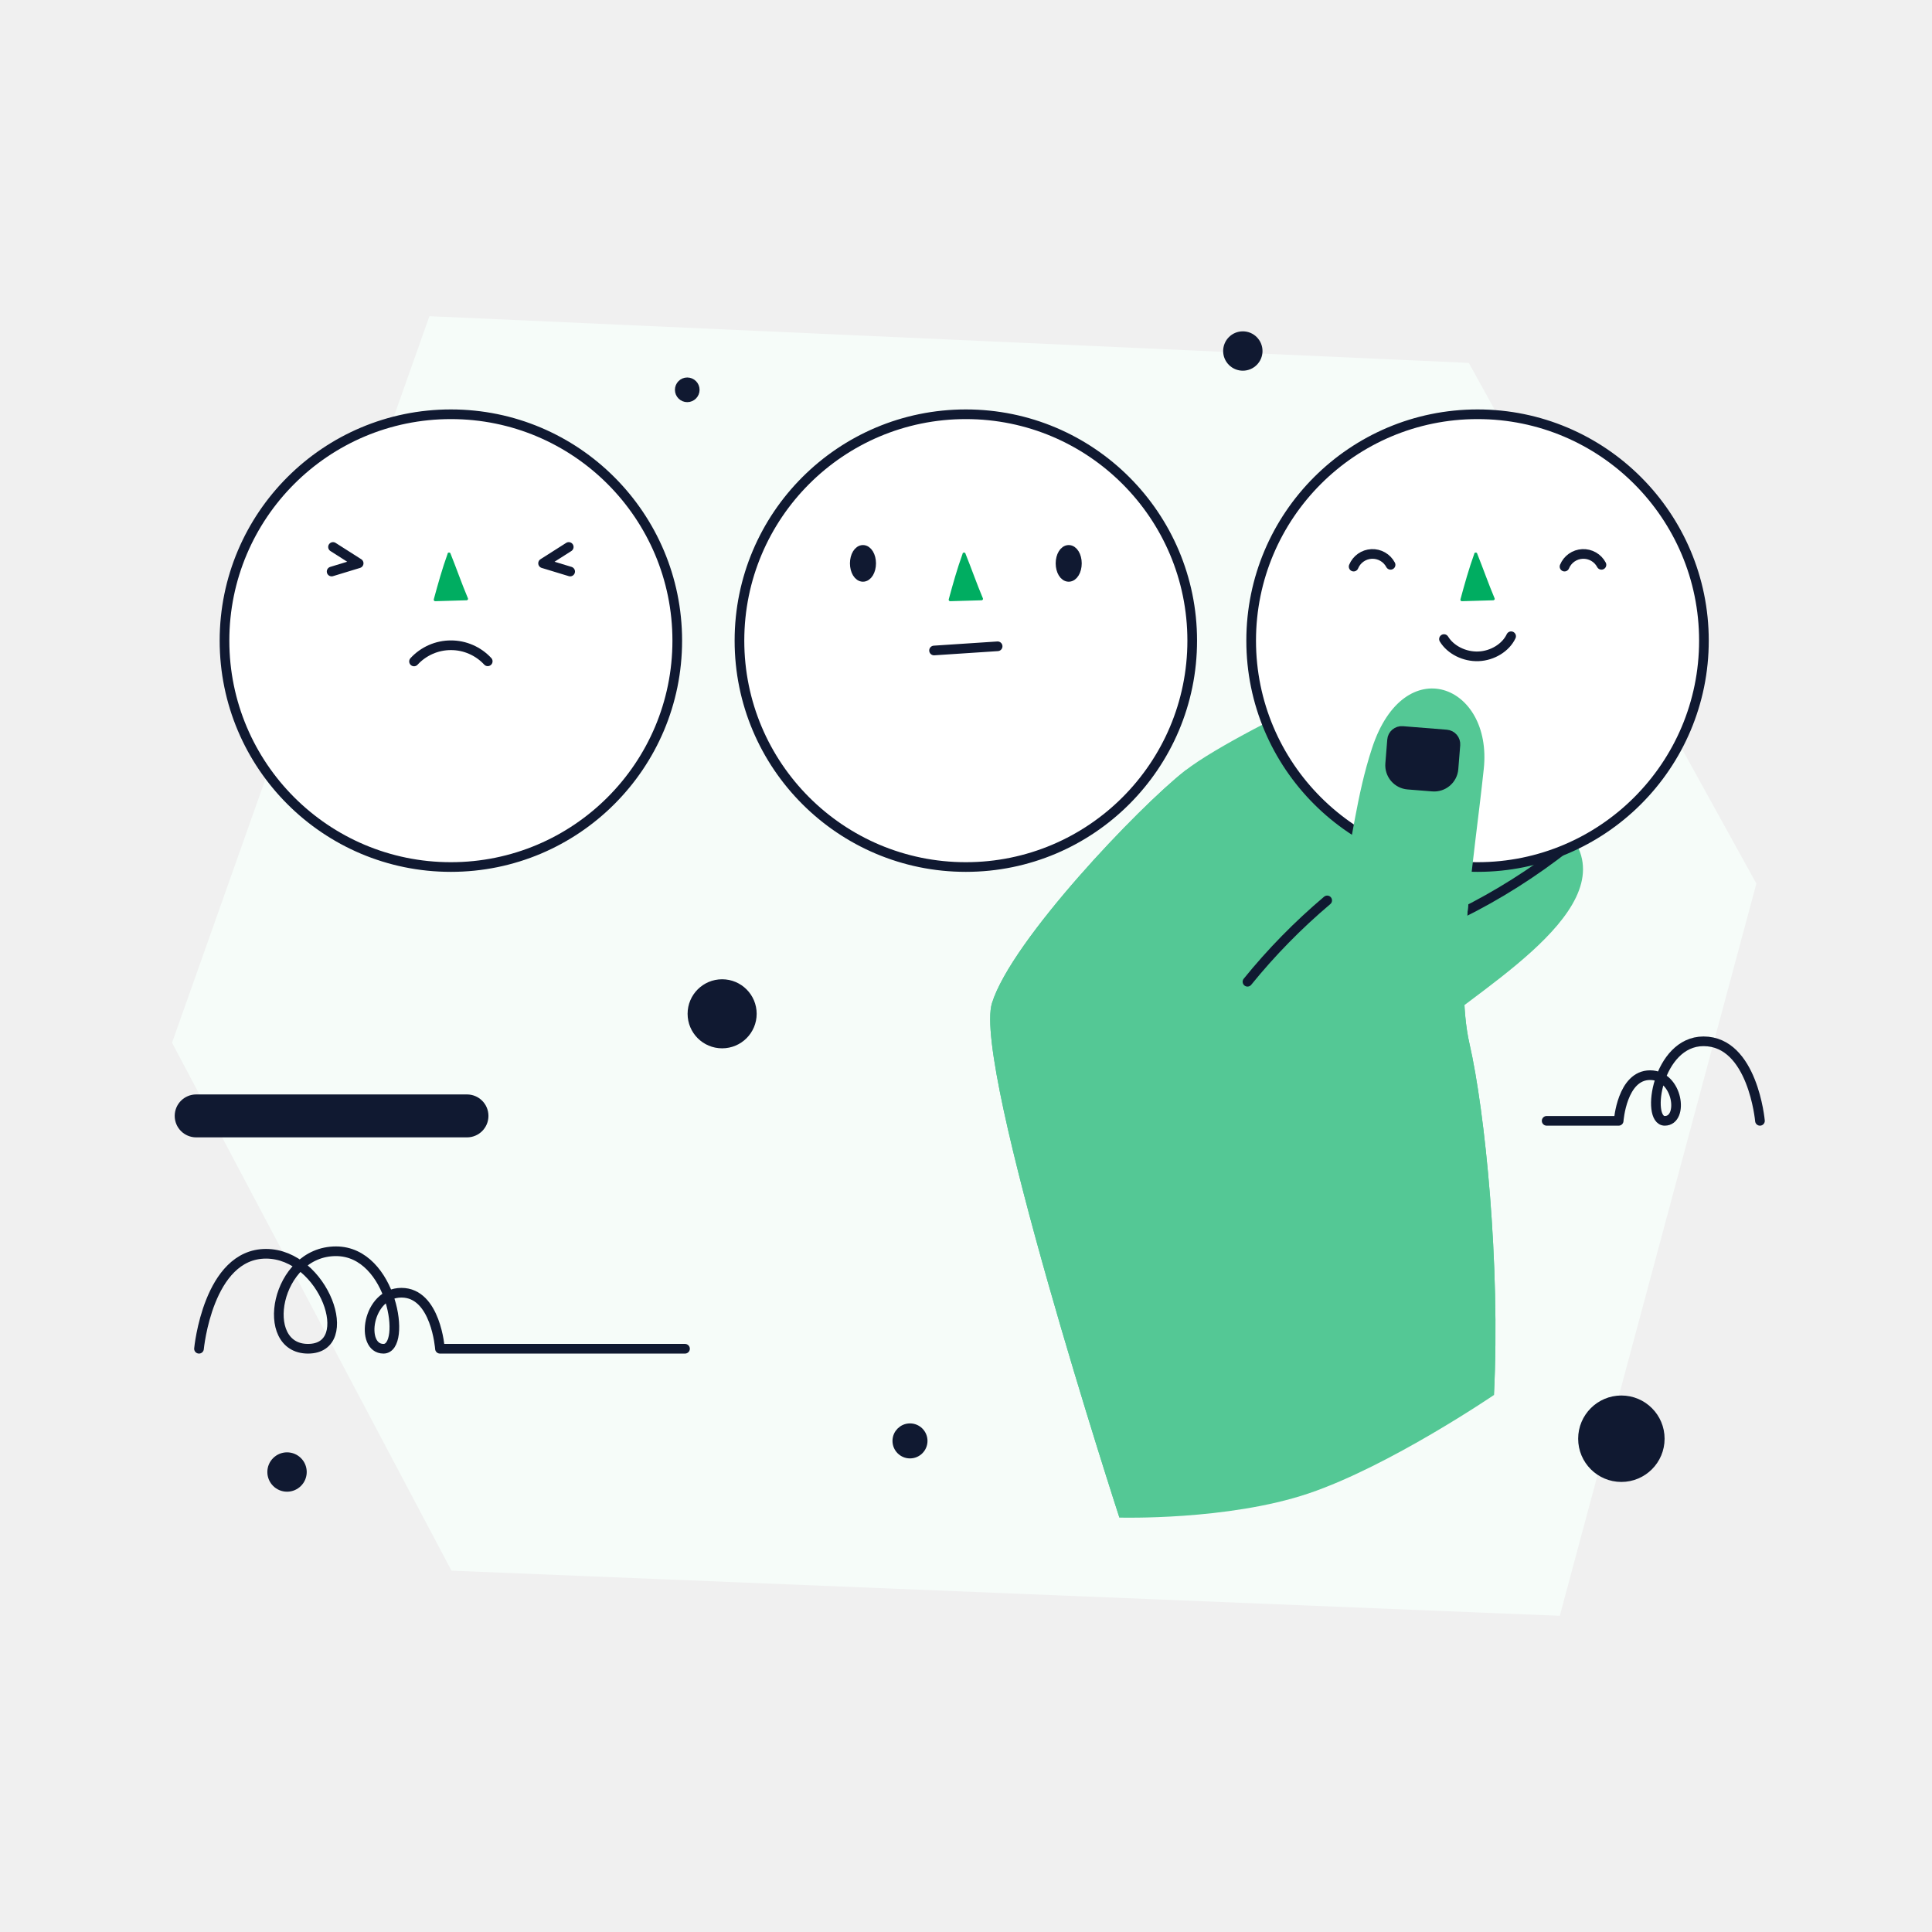
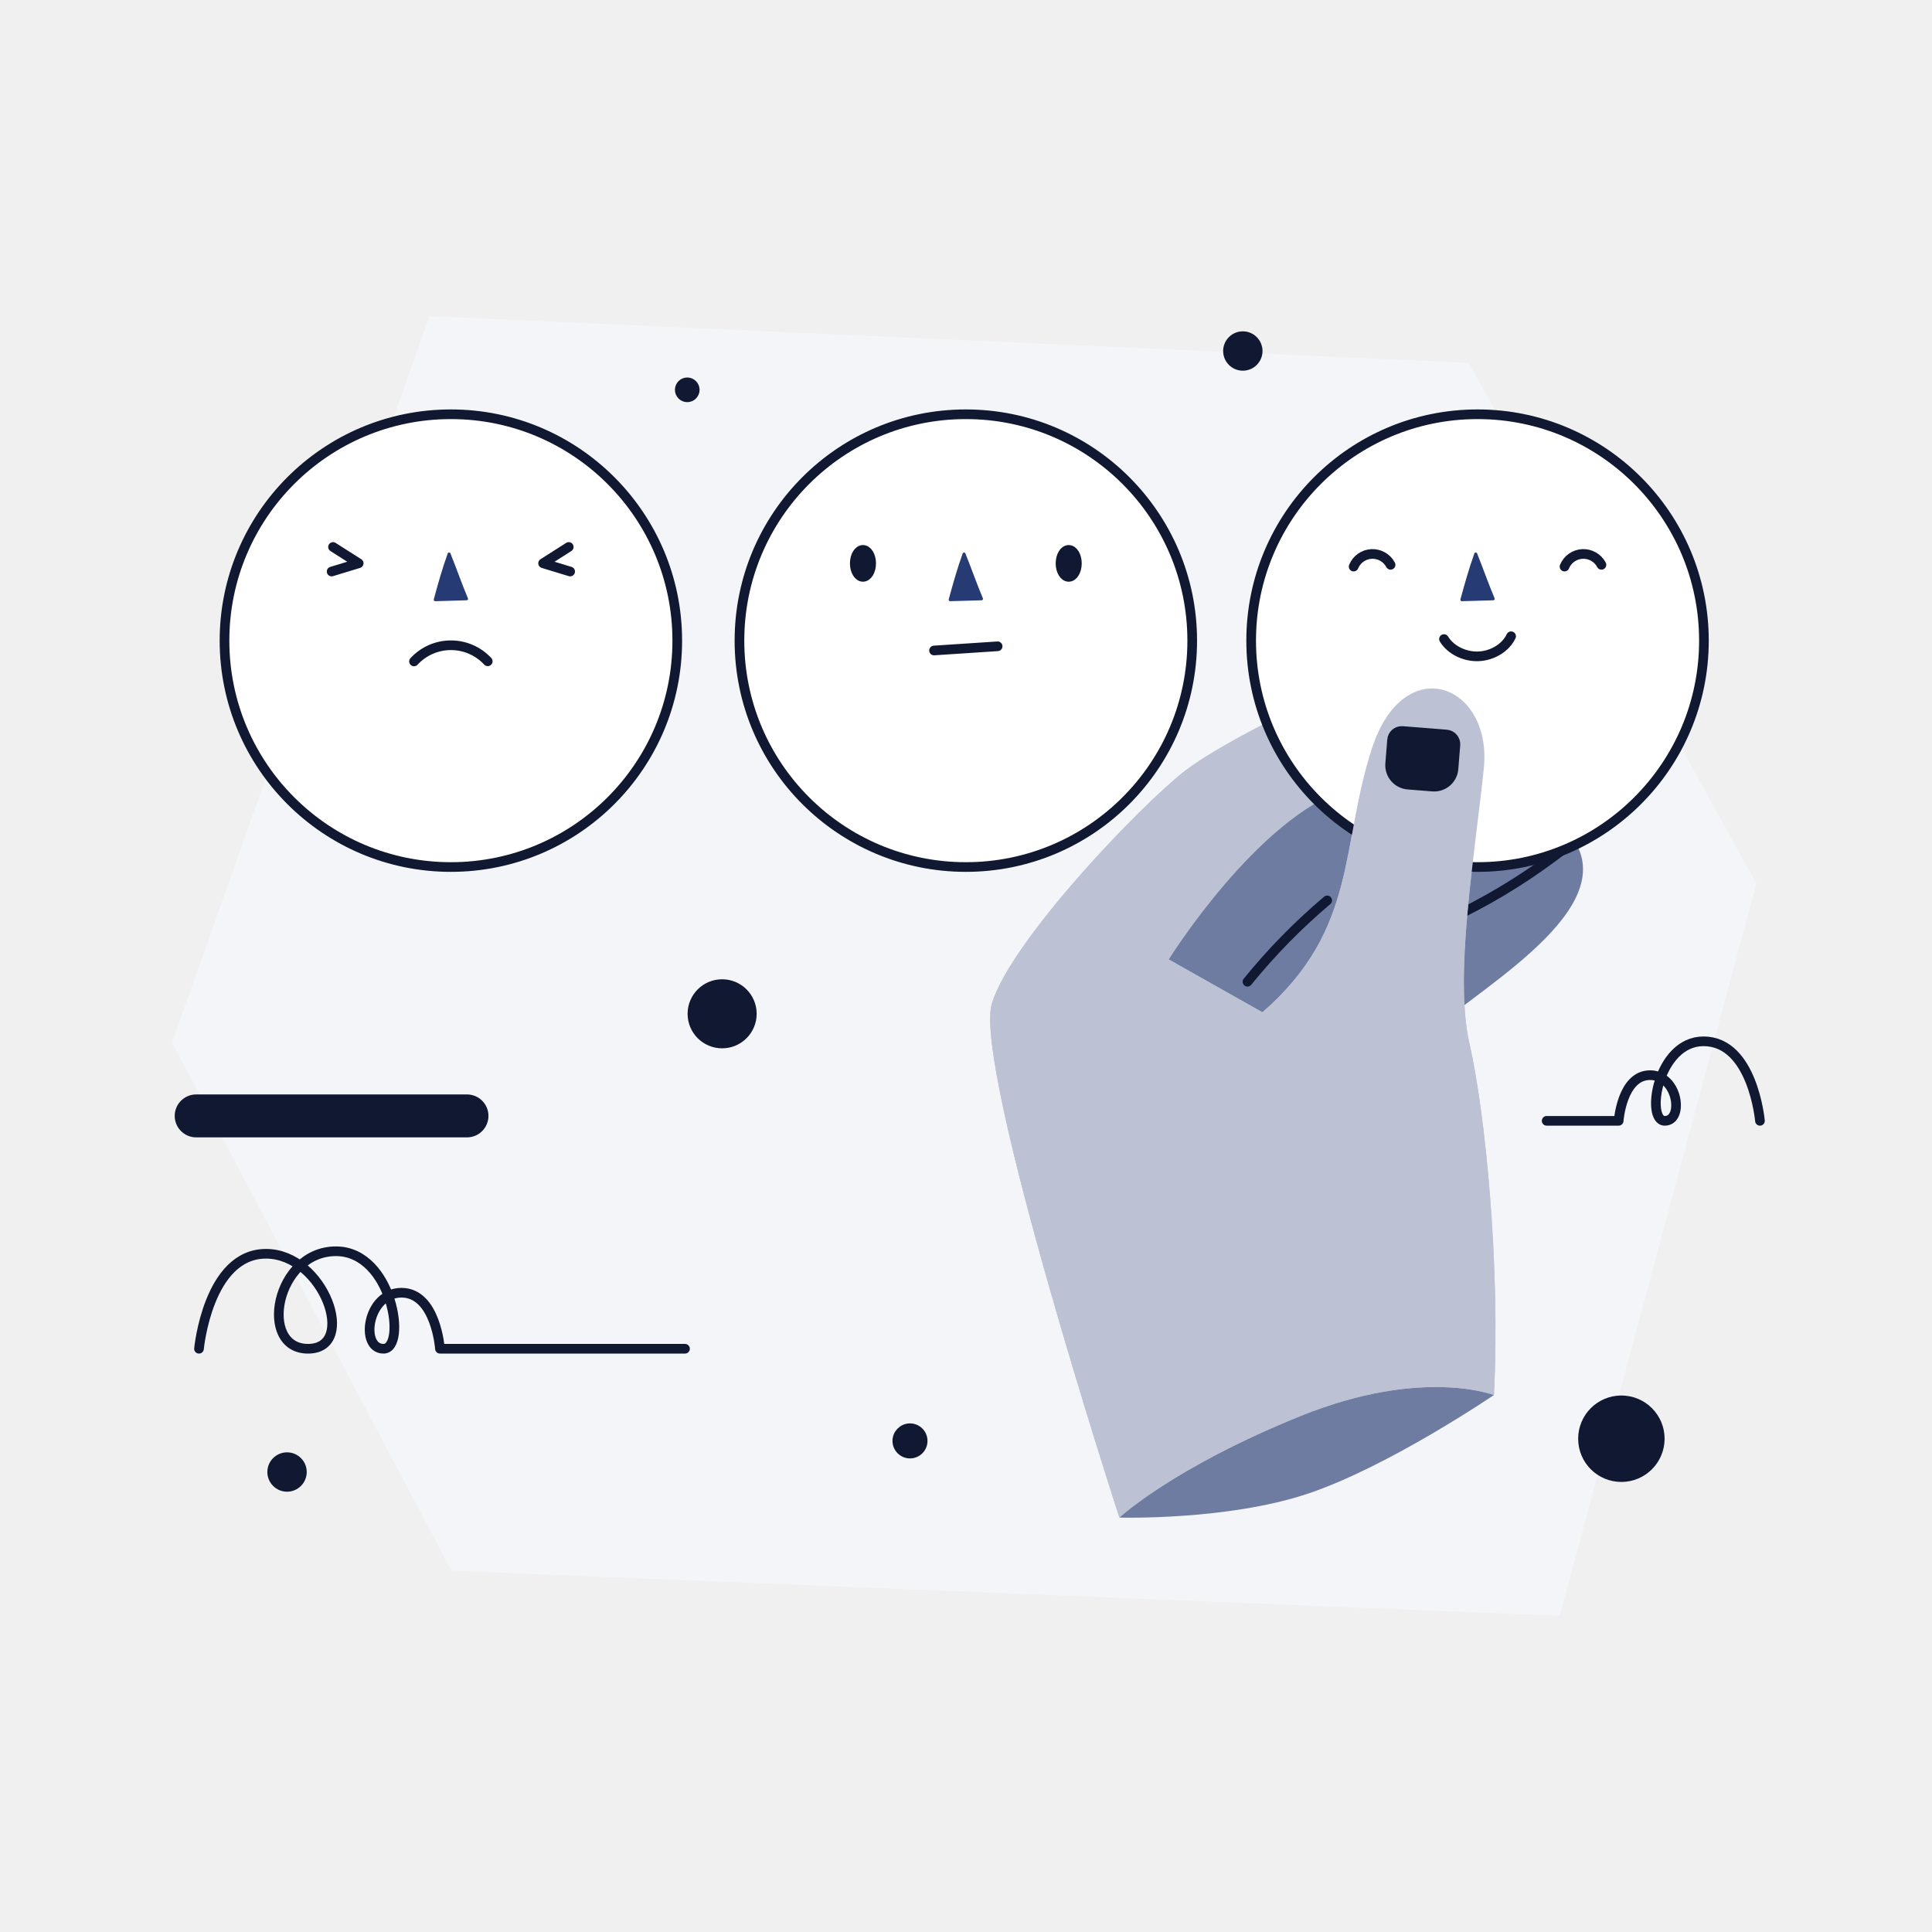
<svg xmlns="http://www.w3.org/2000/svg" width="100" height="100" viewBox="0 0 100 100" fill="none">
-   <path d="M76.026 18.785L22.227 16.366L8.905 53.971L23.368 81.296L80.734 83.633L90.909 45.733L76.026 18.785Z" fill="#F6FCF9" />
+   <path d="M76.026 18.785L22.227 16.366L8.905 53.971L23.368 81.296L80.734 83.633L90.909 45.733L76.026 18.785Z" fill="#F4F5F8" />
  <path d="M83.922 76.455C85.019 76.455 85.909 75.566 85.909 74.468C85.909 73.371 85.019 72.481 83.922 72.481C82.825 72.481 81.935 73.371 81.935 74.468C81.935 75.566 82.825 76.455 83.922 76.455Z" fill="#101931" stroke="#101931" stroke-width="0.5" stroke-miterlimit="10" />
  <path d="M37.377 54.011C38.227 54.011 38.915 53.323 38.915 52.474C38.915 51.625 38.227 50.937 37.377 50.937C36.528 50.937 35.84 51.625 35.84 52.474C35.84 53.323 36.528 54.011 37.377 54.011Z" fill="#101931" stroke="#101931" stroke-width="0.5" stroke-miterlimit="10" />
  <path d="M14.857 76.96C15.281 76.96 15.626 76.616 15.626 76.191C15.626 75.767 15.281 75.423 14.857 75.423C14.433 75.423 14.088 75.767 14.088 76.191C14.088 76.616 14.433 76.96 14.857 76.96Z" fill="#101931" stroke="#101931" stroke-width="0.5" stroke-miterlimit="10" />
  <path d="M64.329 18.937C64.753 18.937 65.097 18.593 65.097 18.169C65.097 17.744 64.753 17.4 64.329 17.4C63.904 17.4 63.56 17.744 63.56 18.169C63.56 18.593 63.904 18.937 64.329 18.937Z" fill="#101931" stroke="#101931" stroke-width="0.5" stroke-miterlimit="10" />
  <path d="M47.101 75.237C47.463 75.237 47.757 74.943 47.757 74.581C47.757 74.219 47.463 73.925 47.101 73.925C46.739 73.925 46.445 74.219 46.445 74.581C46.445 74.943 46.739 75.237 47.101 75.237Z" fill="#101931" stroke="#101931" stroke-width="0.5" stroke-miterlimit="10" />
  <path d="M35.572 20.565C35.786 20.565 35.96 20.391 35.96 20.177C35.96 19.963 35.786 19.789 35.572 19.789C35.358 19.789 35.184 19.963 35.184 20.177C35.184 20.391 35.358 20.565 35.572 20.565Z" fill="#101931" stroke="#101931" stroke-width="0.5" stroke-miterlimit="10" />
  <path d="M91.095 58.014C91.095 58.014 90.727 53.898 88.173 53.898C85.788 53.898 85.165 58.014 86.168 58.014C87.171 58.014 86.865 55.65 85.408 55.65C83.951 55.65 83.782 58.014 83.782 58.014H80.055M10.3 69.811C10.3 69.811 10.766 64.895 13.767 64.895C16.768 64.895 18.528 69.811 15.941 69.811C13.353 69.811 14.258 64.765 17.39 64.765C20.314 64.765 21.078 69.811 19.849 69.811C18.619 69.811 18.994 66.911 20.78 66.911C22.566 66.911 22.772 69.811 22.772 69.811H35.456" stroke="#101931" stroke-width="0.5" stroke-linecap="round" stroke-linejoin="round" />
  <path d="M24.171 56.898H10.155C9.679 56.898 9.293 57.283 9.293 57.759C9.293 58.235 9.679 58.62 10.155 58.62H24.171C24.647 58.62 25.032 58.235 25.032 57.759C25.032 57.283 24.647 56.898 24.171 56.898Z" fill="#101931" stroke="#101931" stroke-width="0.5" stroke-miterlimit="10" />
  <path d="M49.992 44.877C56.463 44.877 61.709 39.631 61.709 33.16C61.709 26.689 56.463 21.442 49.992 21.442C43.52 21.442 38.274 26.689 38.274 33.16C38.274 39.631 43.52 44.877 49.992 44.877Z" fill="white" stroke="#101931" stroke-width="0.5" stroke-miterlimit="10" />
  <path d="M55.316 29.859C55.551 29.859 55.74 29.546 55.74 29.16C55.74 28.775 55.551 28.462 55.316 28.462C55.082 28.462 54.892 28.775 54.892 29.16C54.892 29.546 55.082 29.859 55.316 29.859Z" fill="#101931" stroke="#101931" stroke-width="0.5" stroke-linecap="round" stroke-linejoin="round" />
  <path d="M44.667 29.859C44.901 29.859 45.091 29.546 45.091 29.16C45.091 28.775 44.901 28.462 44.667 28.462C44.433 28.462 44.243 28.775 44.243 29.16C44.243 29.546 44.433 29.859 44.667 29.859Z" fill="#101931" stroke="#101931" stroke-width="0.5" stroke-linecap="round" stroke-linejoin="round" />
  <path d="M48.346 33.669L51.637 33.452" stroke="#101931" stroke-width="0.5" stroke-linecap="round" stroke-linejoin="round" />
-   <path d="M49.9 28.672C50.256 29.555 50.45 30.152 50.807 30.996C50.273 31.014 49.713 31.025 49.18 31.043C49.421 30.157 49.585 29.543 49.9 28.672Z" fill="#00AD61" />
-   <path d="M49.827 28.692C50.137 29.463 50.41 30.25 50.733 31.016L50.805 30.921C50.263 30.939 49.721 30.95 49.179 30.968L49.251 31.063C49.468 30.263 49.69 29.47 49.971 28.692C50.004 28.601 49.859 28.562 49.827 28.652C49.545 29.43 49.323 30.225 49.106 31.023C49.103 31.034 49.103 31.045 49.105 31.057C49.107 31.068 49.112 31.079 49.119 31.088C49.126 31.097 49.135 31.104 49.145 31.11C49.156 31.115 49.167 31.117 49.179 31.118C49.721 31.1 50.263 31.089 50.805 31.071C50.848 31.071 50.897 31.024 50.877 30.976C50.554 30.21 50.282 29.423 49.971 28.652C49.936 28.563 49.79 28.602 49.827 28.692Z" fill="#00AD61" />
-   <path d="M57.94 78.55C57.94 78.55 63.544 78.712 67.731 77.3C71.918 75.887 77.326 72.205 77.326 72.205L68.635 65.579L57.94 78.55ZM73.5 53.889C75.86 51.539 83.82 47.357 81.526 43.573C81.526 43.573 82.632 42.008 81.052 40.706L72.57 37.987L59.374 45.631L59.981 52.584L66.254 55.956L73.5 53.889Z" fill="#54C895" />
+   <path d="M49.9 28.672C50.256 29.555 50.45 30.152 50.807 30.996C50.273 31.014 49.713 31.025 49.18 31.043C49.421 30.157 49.585 29.543 49.9 28.672Z" fill="#263B74" />
+   <path d="M49.827 28.692C50.137 29.463 50.41 30.25 50.733 31.016L50.805 30.921C50.263 30.939 49.721 30.95 49.179 30.968L49.251 31.063C49.468 30.263 49.69 29.47 49.971 28.692C50.004 28.601 49.859 28.562 49.827 28.652C49.545 29.43 49.323 30.225 49.106 31.023C49.103 31.034 49.103 31.045 49.105 31.057C49.107 31.068 49.112 31.079 49.119 31.088C49.126 31.097 49.135 31.104 49.145 31.11C49.156 31.115 49.167 31.117 49.179 31.118C49.721 31.1 50.263 31.089 50.805 31.071C50.848 31.071 50.897 31.024 50.877 30.976C50.554 30.21 50.282 29.423 49.971 28.652C49.936 28.563 49.79 28.602 49.827 28.692Z" fill="#263B74" />
+   <path d="M57.94 78.55C57.94 78.55 63.544 78.712 67.731 77.3C71.918 75.887 77.326 72.205 77.326 72.205L68.635 65.579L57.94 78.55ZM73.5 53.889C75.86 51.539 83.82 47.357 81.526 43.573C81.526 43.573 82.632 42.008 81.052 40.706L72.57 37.987L59.374 45.631L59.981 52.584L66.254 55.956L73.5 53.889Z" fill="#6E7CA2" />
  <path d="M81.129 43.789C79.399 45.158 77.529 46.341 75.55 47.318" stroke="#101931" stroke-width="0.5" stroke-linecap="round" stroke-linejoin="round" />
-   <path d="M77.326 72.208C77.664 65.412 76.865 57.535 76.062 54.032C75.26 50.528 76.3 44.537 76.8 39.796C77.263 35.432 72.691 33.646 71.023 38.704C69.356 43.763 70.314 48.068 65.344 52.397L60.494 49.662C60.494 49.662 65.075 42.306 69.769 40.805C74.465 39.304 77.846 33.721 77.846 33.721L73.32 34.376C71.856 34.587 70.432 35.017 69.095 35.65C66.7 36.785 62.9 38.669 61.328 39.9C58.953 41.764 52.359 48.663 51.345 51.918C50.331 55.173 57.94 78.55 57.94 78.55C57.94 78.55 60.698 75.968 67.32 73.291C73.6 70.754 77.326 72.208 77.326 72.208Z" fill="#54C895" />
+   <path d="M77.326 72.208C77.664 65.412 76.865 57.535 76.062 54.032C75.26 50.528 76.3 44.537 76.8 39.796C77.263 35.432 72.691 33.646 71.023 38.704C69.356 43.763 70.314 48.068 65.344 52.397L60.494 49.662C60.494 49.662 65.075 42.306 69.769 40.805C74.465 39.304 77.846 33.721 77.846 33.721L73.32 34.376C71.856 34.587 70.432 35.017 69.095 35.65C66.7 36.785 62.9 38.669 61.328 39.9C58.953 41.764 52.359 48.663 51.345 51.918C50.331 55.173 57.94 78.55 57.94 78.55C57.94 78.55 60.698 75.968 67.32 73.291C73.6 70.754 77.326 72.208 77.326 72.208Z" fill="#BCC2D4" />
  <path d="M76.478 44.877C82.949 44.877 88.195 39.631 88.195 33.16C88.195 26.689 82.949 21.442 76.478 21.442C70.006 21.442 64.76 26.689 64.76 33.16C64.76 39.631 70.006 44.877 76.478 44.877Z" fill="white" stroke="#101931" stroke-width="0.5" stroke-miterlimit="10" />
  <path d="M78.215 32.932C77.939 33.519 77.255 33.941 76.531 33.971C75.806 34.002 75.081 33.639 74.74 33.078M80.979 29.327C81.055 29.142 81.183 28.981 81.347 28.865C81.511 28.749 81.705 28.683 81.906 28.673C82.107 28.663 82.306 28.711 82.481 28.811C82.655 28.91 82.798 29.058 82.891 29.235M70.064 29.327C70.14 29.142 70.268 28.981 70.432 28.865C70.596 28.749 70.79 28.683 70.99 28.673C71.191 28.663 71.391 28.711 71.565 28.811C71.74 28.91 71.882 29.058 71.976 29.235" stroke="#101931" stroke-width="0.5" stroke-linecap="round" stroke-linejoin="round" />
-   <path d="M77.326 72.207C77.664 65.412 76.865 57.535 76.062 54.032C75.26 50.528 76.3 44.537 76.8 39.795C77.263 35.431 72.691 33.645 71.023 38.704C69.356 43.763 70.314 48.068 65.344 52.397L60.494 49.661C60.494 49.661 62.9 38.67 61.328 39.903C58.953 41.766 52.359 48.666 51.345 51.92C50.331 55.175 57.94 78.55 57.94 78.55C57.94 78.55 60.698 75.968 67.32 73.291C73.6 70.754 77.326 72.207 77.326 72.207Z" fill="#54C895" />
+   <path d="M77.326 72.207C77.664 65.412 76.865 57.535 76.062 54.032C75.26 50.528 76.3 44.537 76.8 39.795C77.263 35.431 72.691 33.645 71.023 38.704C69.356 43.763 70.314 48.068 65.344 52.397L60.494 49.661C60.494 49.661 62.9 38.67 61.328 39.903C58.953 41.766 52.359 48.666 51.345 51.92C50.331 55.175 57.94 78.55 57.94 78.55C57.94 78.55 60.698 75.968 67.32 73.291C73.6 70.754 77.326 72.207 77.326 72.207Z" fill="#BCC2D4" />
  <path d="M64.569 50.815C65.809 49.285 67.191 47.876 68.695 46.605" stroke="#101931" stroke-width="0.5" stroke-linecap="round" stroke-linejoin="round" />
  <path d="M74.152 40.714L72.875 40.612C72.61 40.591 72.364 40.465 72.191 40.262C72.019 40.06 71.934 39.797 71.955 39.532L72.054 38.297C72.064 38.164 72.127 38.041 72.228 37.955C72.33 37.869 72.461 37.826 72.594 37.837L74.871 38.019C75.003 38.03 75.126 38.092 75.213 38.194C75.299 38.295 75.341 38.426 75.331 38.559L75.232 39.794C75.211 40.059 75.085 40.305 74.882 40.478C74.68 40.65 74.417 40.735 74.152 40.714Z" fill="#101931" stroke="#101931" stroke-width="0.5" stroke-miterlimit="10" />
-   <path d="M76.385 28.672C76.74 29.555 76.935 30.152 77.291 30.996C76.758 31.014 76.198 31.025 75.665 31.043C75.905 30.157 76.07 29.543 76.385 28.672Z" fill="#00AD61" />
-   <path d="M76.312 28.692C76.623 29.463 76.895 30.25 77.219 31.016L77.29 30.921C76.749 30.939 76.207 30.95 75.665 30.968L75.737 31.063C75.954 30.263 76.175 29.47 76.457 28.692C76.49 28.601 76.345 28.562 76.312 28.652C76.031 29.43 75.809 30.225 75.592 31.023C75.589 31.034 75.589 31.045 75.591 31.057C75.593 31.068 75.598 31.079 75.605 31.088C75.612 31.097 75.621 31.105 75.631 31.11C75.642 31.115 75.653 31.117 75.665 31.118C76.207 31.1 76.749 31.089 77.29 31.071C77.334 31.071 77.383 31.024 77.363 30.976C77.04 30.21 76.767 29.423 76.457 28.652C76.421 28.563 76.276 28.602 76.312 28.692Z" fill="#00AD61" />
+   <path d="M76.385 28.672C76.74 29.555 76.935 30.152 77.291 30.996C76.758 31.014 76.198 31.025 75.665 31.043C75.905 30.157 76.07 29.543 76.385 28.672Z" fill="#263B74" />
+   <path d="M76.312 28.692C76.623 29.463 76.895 30.25 77.219 31.016L77.29 30.921C76.749 30.939 76.207 30.95 75.665 30.968L75.737 31.063C75.954 30.263 76.175 29.47 76.457 28.692C76.49 28.601 76.345 28.562 76.312 28.652C76.031 29.43 75.809 30.225 75.592 31.023C75.589 31.034 75.589 31.045 75.591 31.057C75.593 31.068 75.598 31.079 75.605 31.088C75.612 31.097 75.621 31.105 75.631 31.11C75.642 31.115 75.653 31.117 75.665 31.118C76.207 31.1 76.749 31.089 77.29 31.071C77.334 31.071 77.383 31.024 77.363 30.976C77.04 30.21 76.767 29.423 76.457 28.652C76.421 28.563 76.276 28.602 76.312 28.692Z" fill="#263B74" />
  <path d="M23.337 44.877C29.809 44.877 35.055 39.631 35.055 33.16C35.055 26.689 29.809 21.442 23.337 21.442C16.866 21.442 11.62 26.689 11.62 33.16C11.62 39.631 16.866 44.877 23.337 44.877Z" fill="white" stroke="#101931" stroke-width="0.5" stroke-miterlimit="10" />
-   <path d="M29.438 28.311L28.11 29.156L29.511 29.582M17.237 28.311L18.564 29.156L17.165 29.582" stroke="#101931" stroke-width="0.5" stroke-linecap="round" stroke-linejoin="round" />
-   <path d="M25.245 34.229C25.002 33.966 24.706 33.757 24.378 33.614C24.049 33.47 23.694 33.397 23.336 33.398C22.977 33.398 22.623 33.473 22.295 33.617C21.967 33.762 21.672 33.972 21.43 34.236" stroke="#101931" stroke-width="0.5" stroke-linecap="round" stroke-linejoin="round" />
-   <path d="M23.244 28.672C23.601 29.555 23.794 30.152 24.151 30.996C23.617 31.014 23.058 31.025 22.524 31.043C22.765 30.157 22.93 29.543 23.244 28.672Z" fill="#00AD61" />
-   <path d="M23.172 28.692C23.483 29.463 23.756 30.25 24.078 31.016L24.151 30.921C23.608 30.939 23.067 30.95 22.524 30.968L22.596 31.063C22.814 30.263 23.035 29.47 23.317 28.692C23.349 28.601 23.204 28.562 23.172 28.652C22.89 29.43 22.669 30.225 22.452 31.023C22.449 31.034 22.449 31.046 22.451 31.057C22.453 31.068 22.458 31.079 22.465 31.088C22.472 31.097 22.481 31.105 22.491 31.11C22.502 31.115 22.513 31.118 22.524 31.118C23.067 31.1 23.608 31.089 24.151 31.071C24.194 31.071 24.243 31.024 24.223 30.976C23.9 30.21 23.628 29.423 23.317 28.65C23.281 28.561 23.136 28.6 23.172 28.69V28.692Z" fill="#00AD61" />
+   <path d="M29.438 28.311L28.111 29.156L29.511 29.582M17.237 28.311L18.565 29.156L17.165 29.582" stroke="#101931" stroke-width="0.5" stroke-linecap="round" stroke-linejoin="round" />
+   <path d="M25.245 34.229C25.002 33.966 24.706 33.757 24.378 33.614C24.049 33.47 23.694 33.397 23.336 33.398C22.977 33.398 22.623 33.473 22.295 33.617C21.967 33.762 21.672 33.972 21.429 34.236" stroke="#101931" stroke-width="0.5" stroke-linecap="round" stroke-linejoin="round" />
+   <path d="M23.244 28.672C23.601 29.555 23.794 30.152 24.151 30.996C23.617 31.014 23.058 31.025 22.524 31.043C22.765 30.157 22.93 29.543 23.244 28.672Z" fill="#263B74" />
+   <path d="M23.172 28.692C23.483 29.463 23.756 30.25 24.078 31.016L24.151 30.921C23.608 30.939 23.067 30.95 22.524 30.968L22.596 31.063C22.814 30.263 23.035 29.47 23.317 28.692C23.349 28.601 23.204 28.562 23.172 28.652C22.89 29.43 22.669 30.225 22.452 31.023C22.449 31.034 22.449 31.046 22.451 31.057C22.453 31.068 22.458 31.079 22.465 31.088C22.472 31.097 22.481 31.105 22.491 31.11C22.502 31.115 22.513 31.118 22.524 31.118C23.067 31.1 23.608 31.089 24.151 31.071C24.194 31.071 24.243 31.024 24.223 30.976C23.9 30.21 23.628 29.423 23.317 28.65C23.281 28.561 23.136 28.6 23.172 28.69V28.692Z" fill="#263B74" />
</svg>
